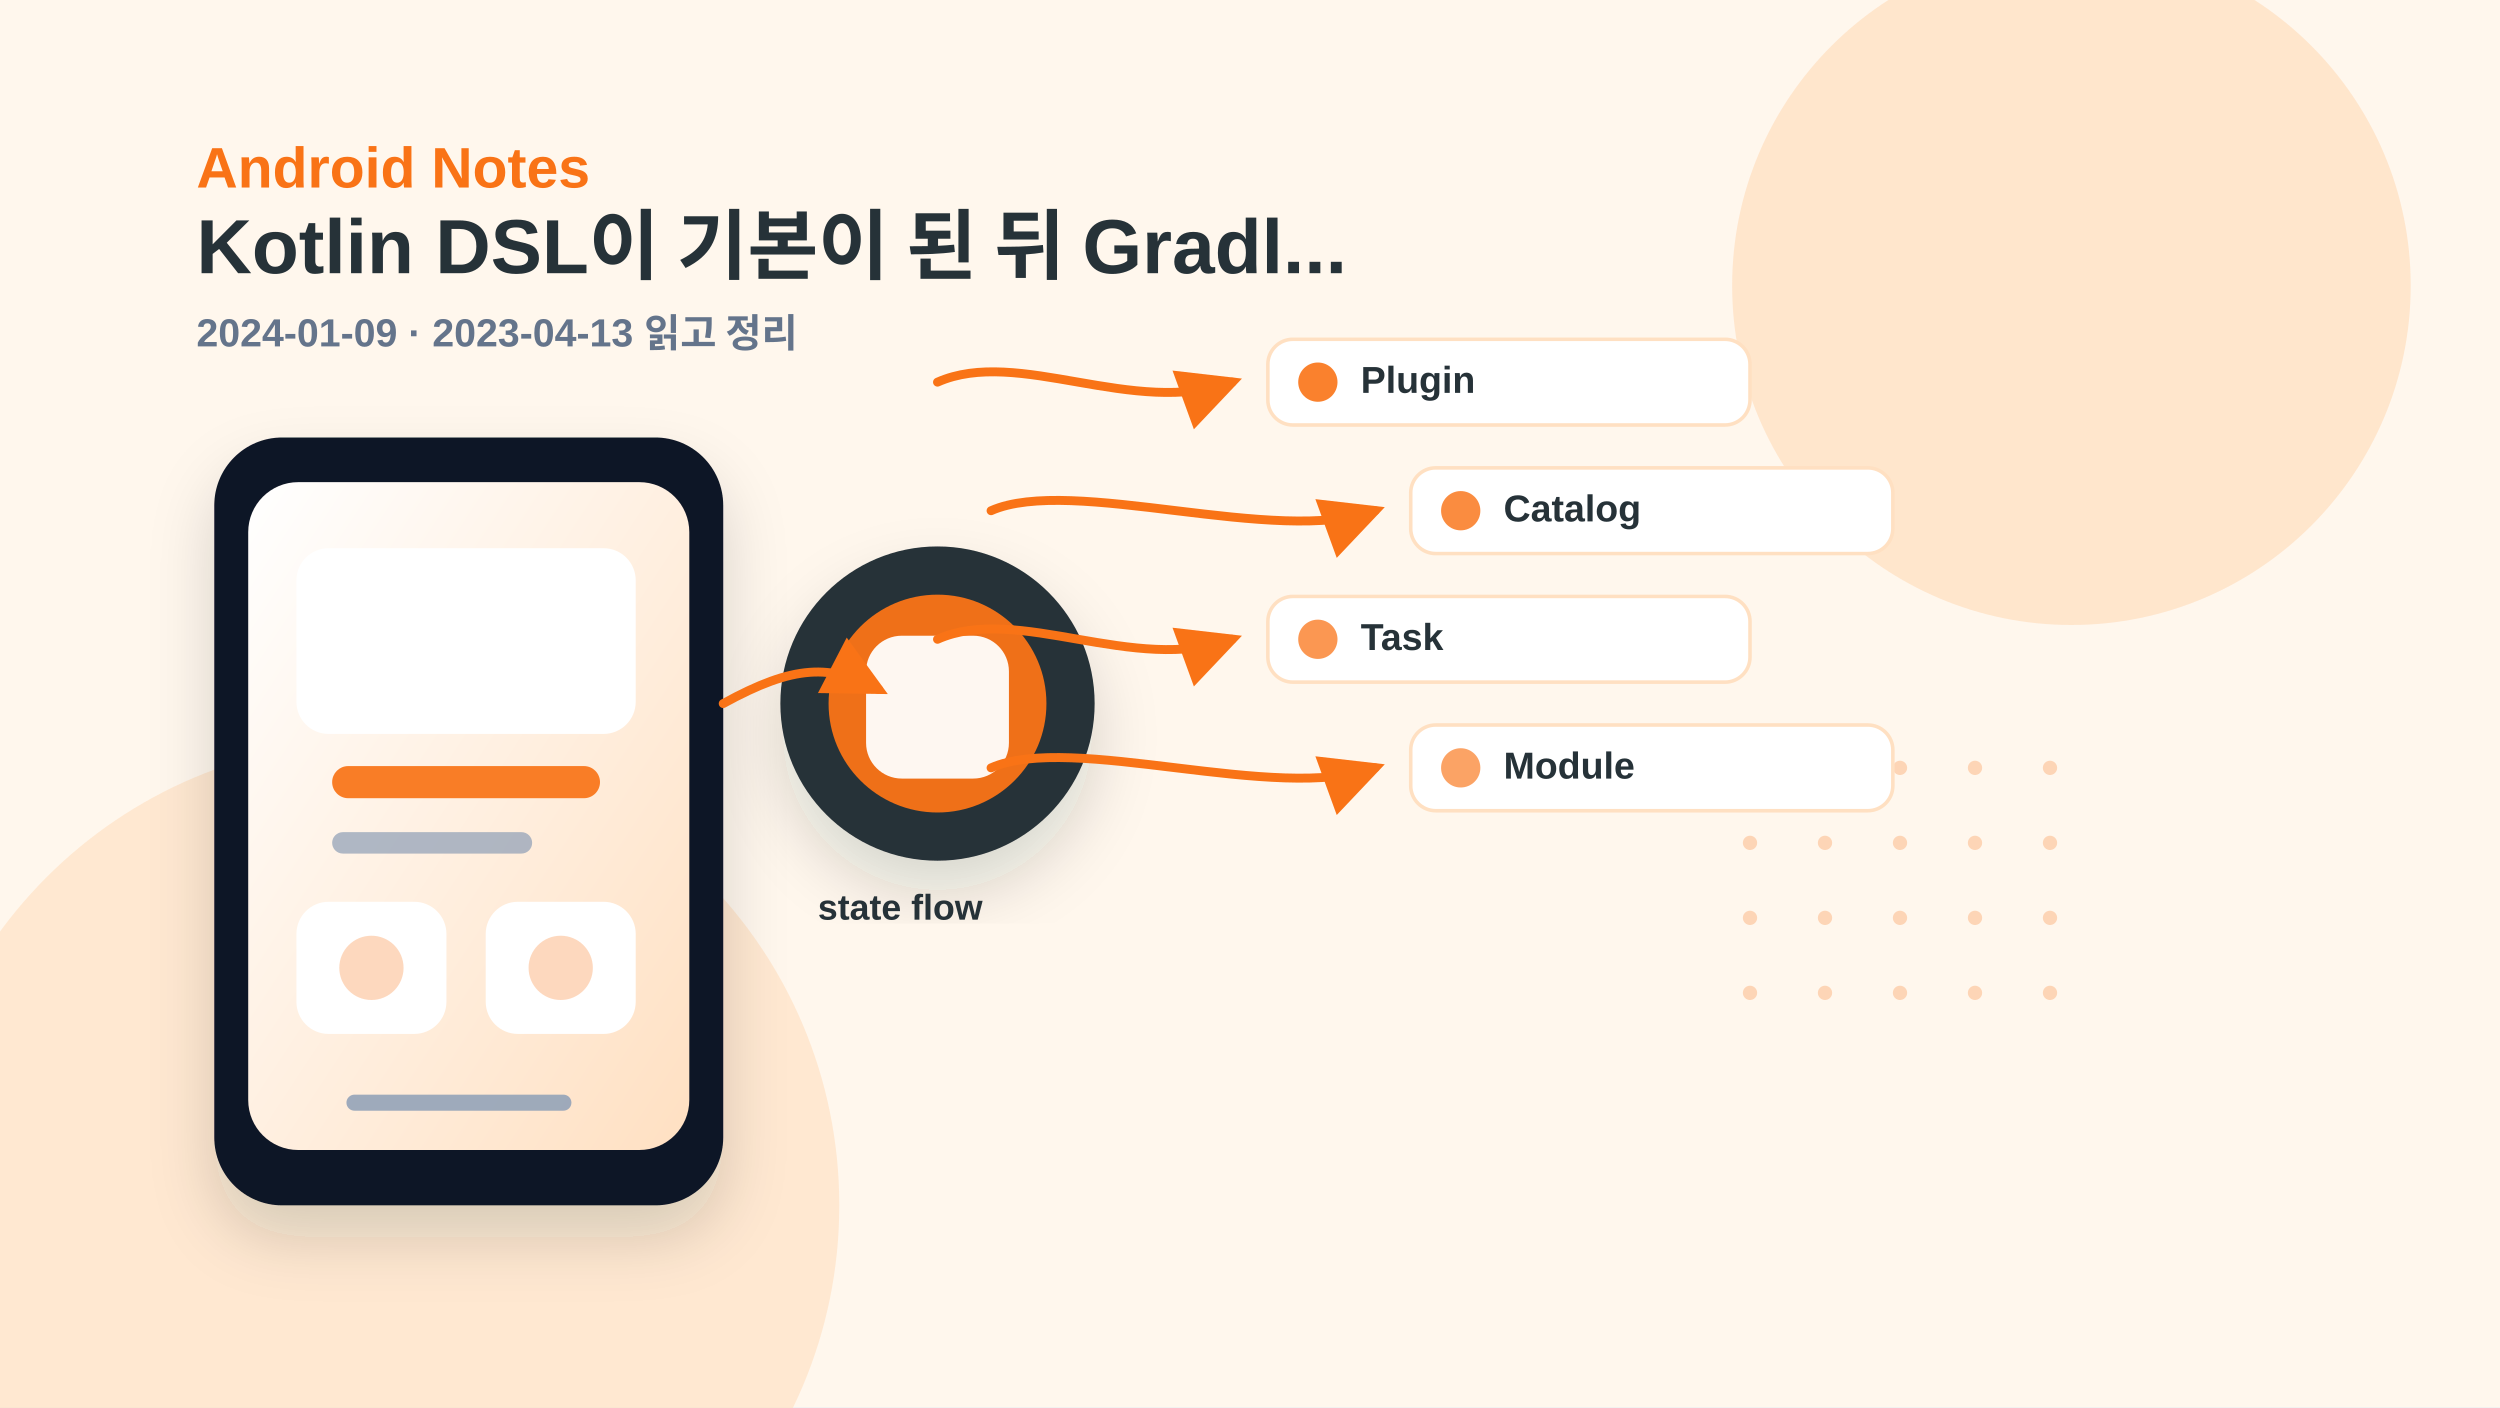
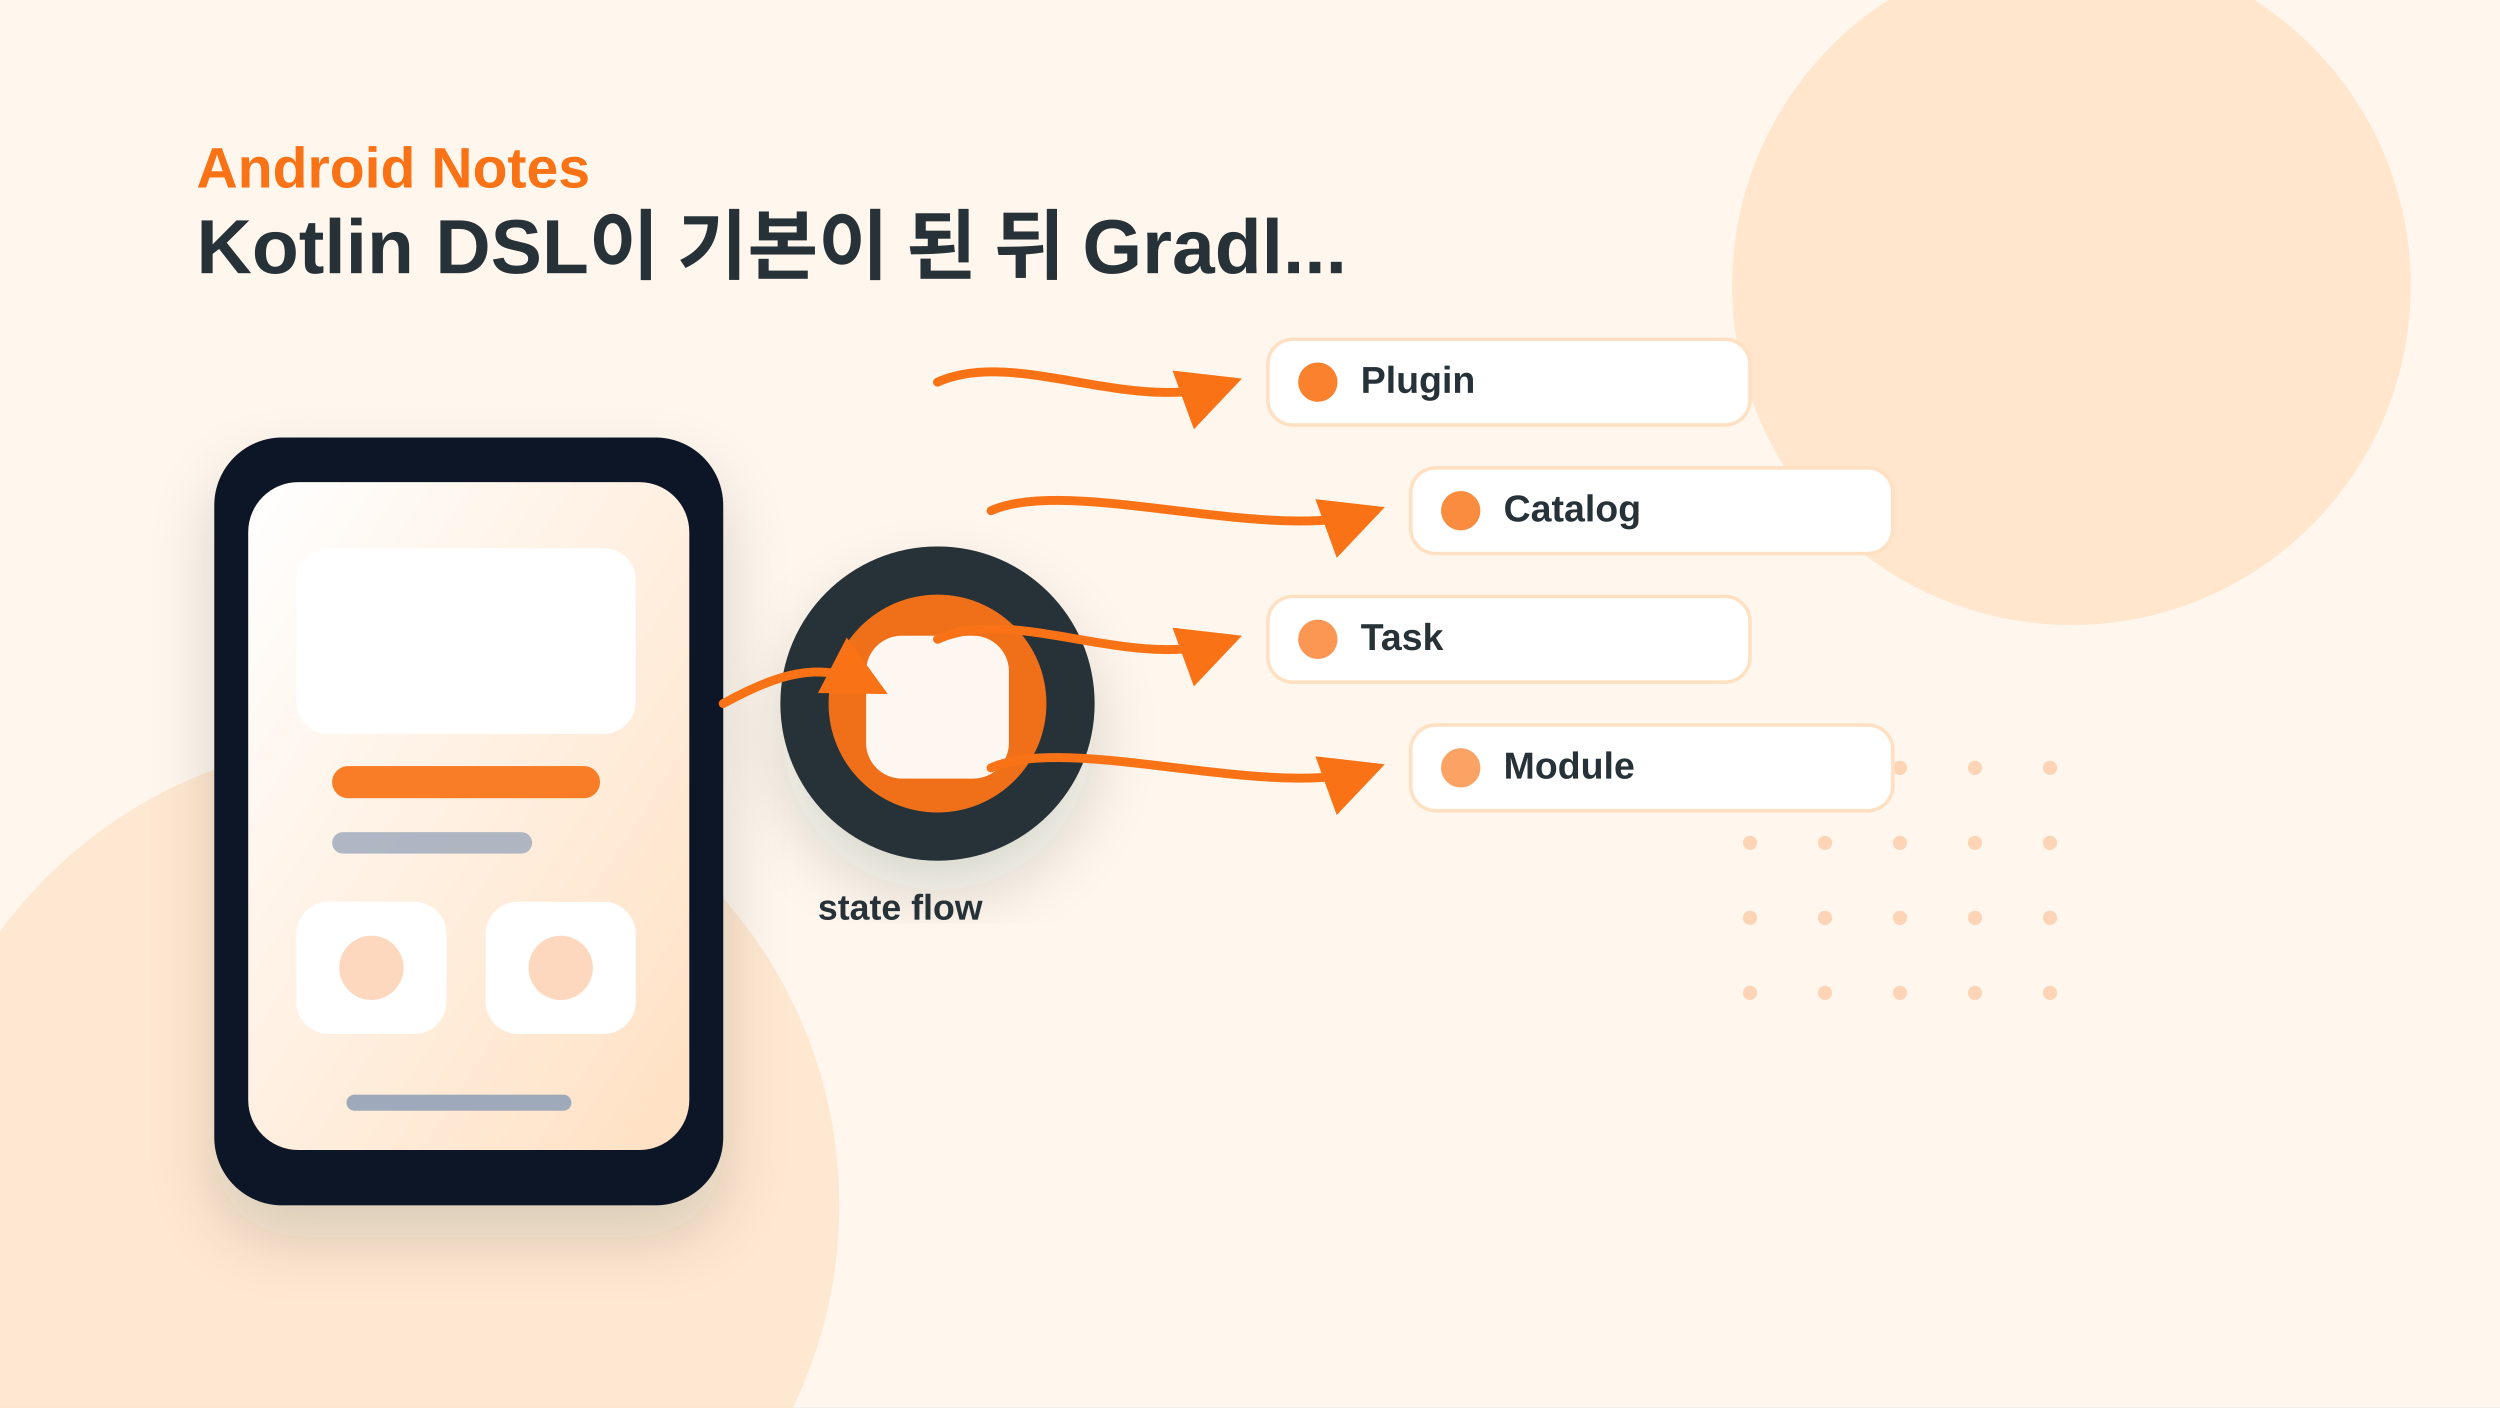
<svg xmlns="http://www.w3.org/2000/svg" width="1400" height="788" viewBox="0 0 1400 788" role="img" aria-label="Kotlin DSL이 기본이 된 뒤 Gradle 파일을 읽는 법">
  <defs>
    <marker id="arrow" viewBox="0 0 12 12" refX="10" refY="6" markerWidth="7" markerHeight="7" orient="auto-start-reverse">
      <path d="M 0 0 L 12 6 L 0 12 z" fill="#f97316" />
    </marker>
    <filter id="shadow" x="-20%" y="-20%" width="140%" height="140%">
      <feDropShadow dx="0" dy="18" stdDeviation="18" flood-color="#17202a" flood-opacity="0.16" />
    </filter>
    <linearGradient id="phone" x1="0" y1="0" x2="1" y2="1">
      <stop offset="0%" stop-color="#ffffff" />
      <stop offset="100%" stop-color="#ffe0c2" />
    </linearGradient>
  </defs>
  <rect width="1400" height="788" fill="#fff7ed" />
  <circle cx="1160" cy="160" r="190" fill="#ffe0c2" opacity="0.75" />
  <circle cx="210" cy="675" r="260" fill="#ffe0c2" opacity="0.65" />
  <g opacity="0.26">
    <circle cx="980" cy="430" r="4" fill="#f97316" />
    <circle cx="1022" cy="430" r="4" fill="#f97316" />
    <circle cx="1064" cy="430" r="4" fill="#f97316" />
    <circle cx="1106" cy="430" r="4" fill="#f97316" />
    <circle cx="1148" cy="430" r="4" fill="#f97316" />
    <circle cx="980" cy="472" r="4" fill="#f97316" />
    <circle cx="1022" cy="472" r="4" fill="#f97316" />
    <circle cx="1064" cy="472" r="4" fill="#f97316" />
    <circle cx="1106" cy="472" r="4" fill="#f97316" />
    <circle cx="1148" cy="472" r="4" fill="#f97316" />
    <circle cx="980" cy="514" r="4" fill="#f97316" />
    <circle cx="1022" cy="514" r="4" fill="#f97316" />
    <circle cx="1064" cy="514" r="4" fill="#f97316" />
    <circle cx="1106" cy="514" r="4" fill="#f97316" />
    <circle cx="1148" cy="514" r="4" fill="#f97316" />
    <circle cx="980" cy="556" r="4" fill="#f97316" />
    <circle cx="1022" cy="556" r="4" fill="#f97316" />
    <circle cx="1064" cy="556" r="4" fill="#f97316" />
    <circle cx="1106" cy="556" r="4" fill="#f97316" />
    <circle cx="1148" cy="556" r="4" fill="#f97316" />
  </g>
  <text x="110" y="105" font-family="Arial, Apple SD Gothic Neo, sans-serif" font-size="32" fill="#f97316" font-weight="800">Android Notes</text>
  <text x="110" y="153" font-family="Arial, Apple SD Gothic Neo, sans-serif" font-size="43" fill="#263238" font-weight="800">Kotlin DSL이 기본이 된 뒤 Gradl...</text>
-   <text x="110" y="194" font-family="Arial, Apple SD Gothic Neo, sans-serif" font-size="22" fill="#64748b" font-weight="600">2024-01-09 · 2023-04-13 읽고 정리</text>
  <g filter="url(#shadow)">
    <rect x="120" y="245" width="285" height="430" rx="38" fill="#111827" />
    <rect x="139" y="270" width="247" height="374" rx="28" fill="url(#phone)" />
    <rect x="166" y="307" width="190" height="104" rx="18" fill="#ffffff" />
    <rect x="186" y="429" width="150" height="18" rx="9" fill="#f97316" opacity="0.92" />
    <rect x="186" y="466" width="112" height="12" rx="6" fill="#94a3b8" opacity="0.75" />
    <rect x="166" y="505" width="84" height="74" rx="18" fill="#ffffff" />
    <rect x="272" y="505" width="84" height="74" rx="18" fill="#ffffff" />
    <circle cx="208" cy="542" r="18" fill="#f97316" opacity="0.28" />
    <circle cx="314" cy="542" r="18" fill="#f97316" opacity="0.28" />
    <rect x="194" y="613" width="126" height="9" rx="4.5" fill="#94a3b8" opacity="0.9" />
  </g>
  <g>
    <circle cx="525" cy="394" r="88" fill="#263238" filter="url(#shadow)" />
    <circle cx="525" cy="394" r="61" fill="#f97316" opacity="0.95" />
    <rect x="485" y="356" width="80" height="80" rx="20" fill="#ffffff" opacity="0.94" />
    <path d="M 405 394 C 445 372, 465 372, 492 386" fill="none" stroke="#f97316" stroke-width="5" stroke-linecap="round" marker-end="url(#arrow)" />
    <text x="458" y="515" font-family="Arial, Apple SD Gothic Neo, sans-serif" font-size="20" fill="#263238" font-weight="800">state flow</text>
  </g>
  <path d="M 525 214 C 570 194, 635 234, 690 214" fill="none" stroke="#f97316" stroke-width="5" stroke-linecap="round" marker-end="url(#arrow)" />
  <path d="M 555 286 C 600 266, 715 306, 770 286" fill="none" stroke="#f97316" stroke-width="5" stroke-linecap="round" marker-end="url(#arrow)" />
  <path d="M 525 358 C 570 338, 635 378, 690 358" fill="none" stroke="#f97316" stroke-width="5" stroke-linecap="round" marker-end="url(#arrow)" />
  <path d="M 555 430 C 600 410, 715 450, 770 430" fill="none" stroke="#f97316" stroke-width="5" stroke-linecap="round" marker-end="url(#arrow)" />
  <rect x="710" y="190" width="270" height="48" rx="14" fill="#ffffff" stroke="#ffe0c2" stroke-width="2" />
  <circle cx="738" cy="214" r="11" fill="#f97316" opacity="0.9" />
  <text x="762" y="220" font-family="Arial, Apple SD Gothic Neo, sans-serif" font-size="21" fill="#263238" font-weight="700">Plugin</text>
  <rect x="790" y="262" width="270" height="48" rx="14" fill="#ffffff" stroke="#ffe0c2" stroke-width="2" />
  <circle cx="818" cy="286" r="11" fill="#f97316" opacity="0.82" />
  <text x="842" y="292" font-family="Arial, Apple SD Gothic Neo, sans-serif" font-size="21" fill="#263238" font-weight="700">Catalog</text>
  <rect x="710" y="334" width="270" height="48" rx="14" fill="#ffffff" stroke="#ffe0c2" stroke-width="2" />
  <circle cx="738" cy="358" r="11" fill="#f97316" opacity="0.74" />
  <text x="762" y="364" font-family="Arial, Apple SD Gothic Neo, sans-serif" font-size="21" fill="#263238" font-weight="700">Task</text>
  <rect x="790" y="406" width="270" height="48" rx="14" fill="#ffffff" stroke="#ffe0c2" stroke-width="2" />
  <circle cx="818" cy="430" r="11" fill="#f97316" opacity="0.66" />
  <text x="842" y="436" font-family="Arial, Apple SD Gothic Neo, sans-serif" font-size="21" fill="#263238" font-weight="700">Module</text>
</svg>
